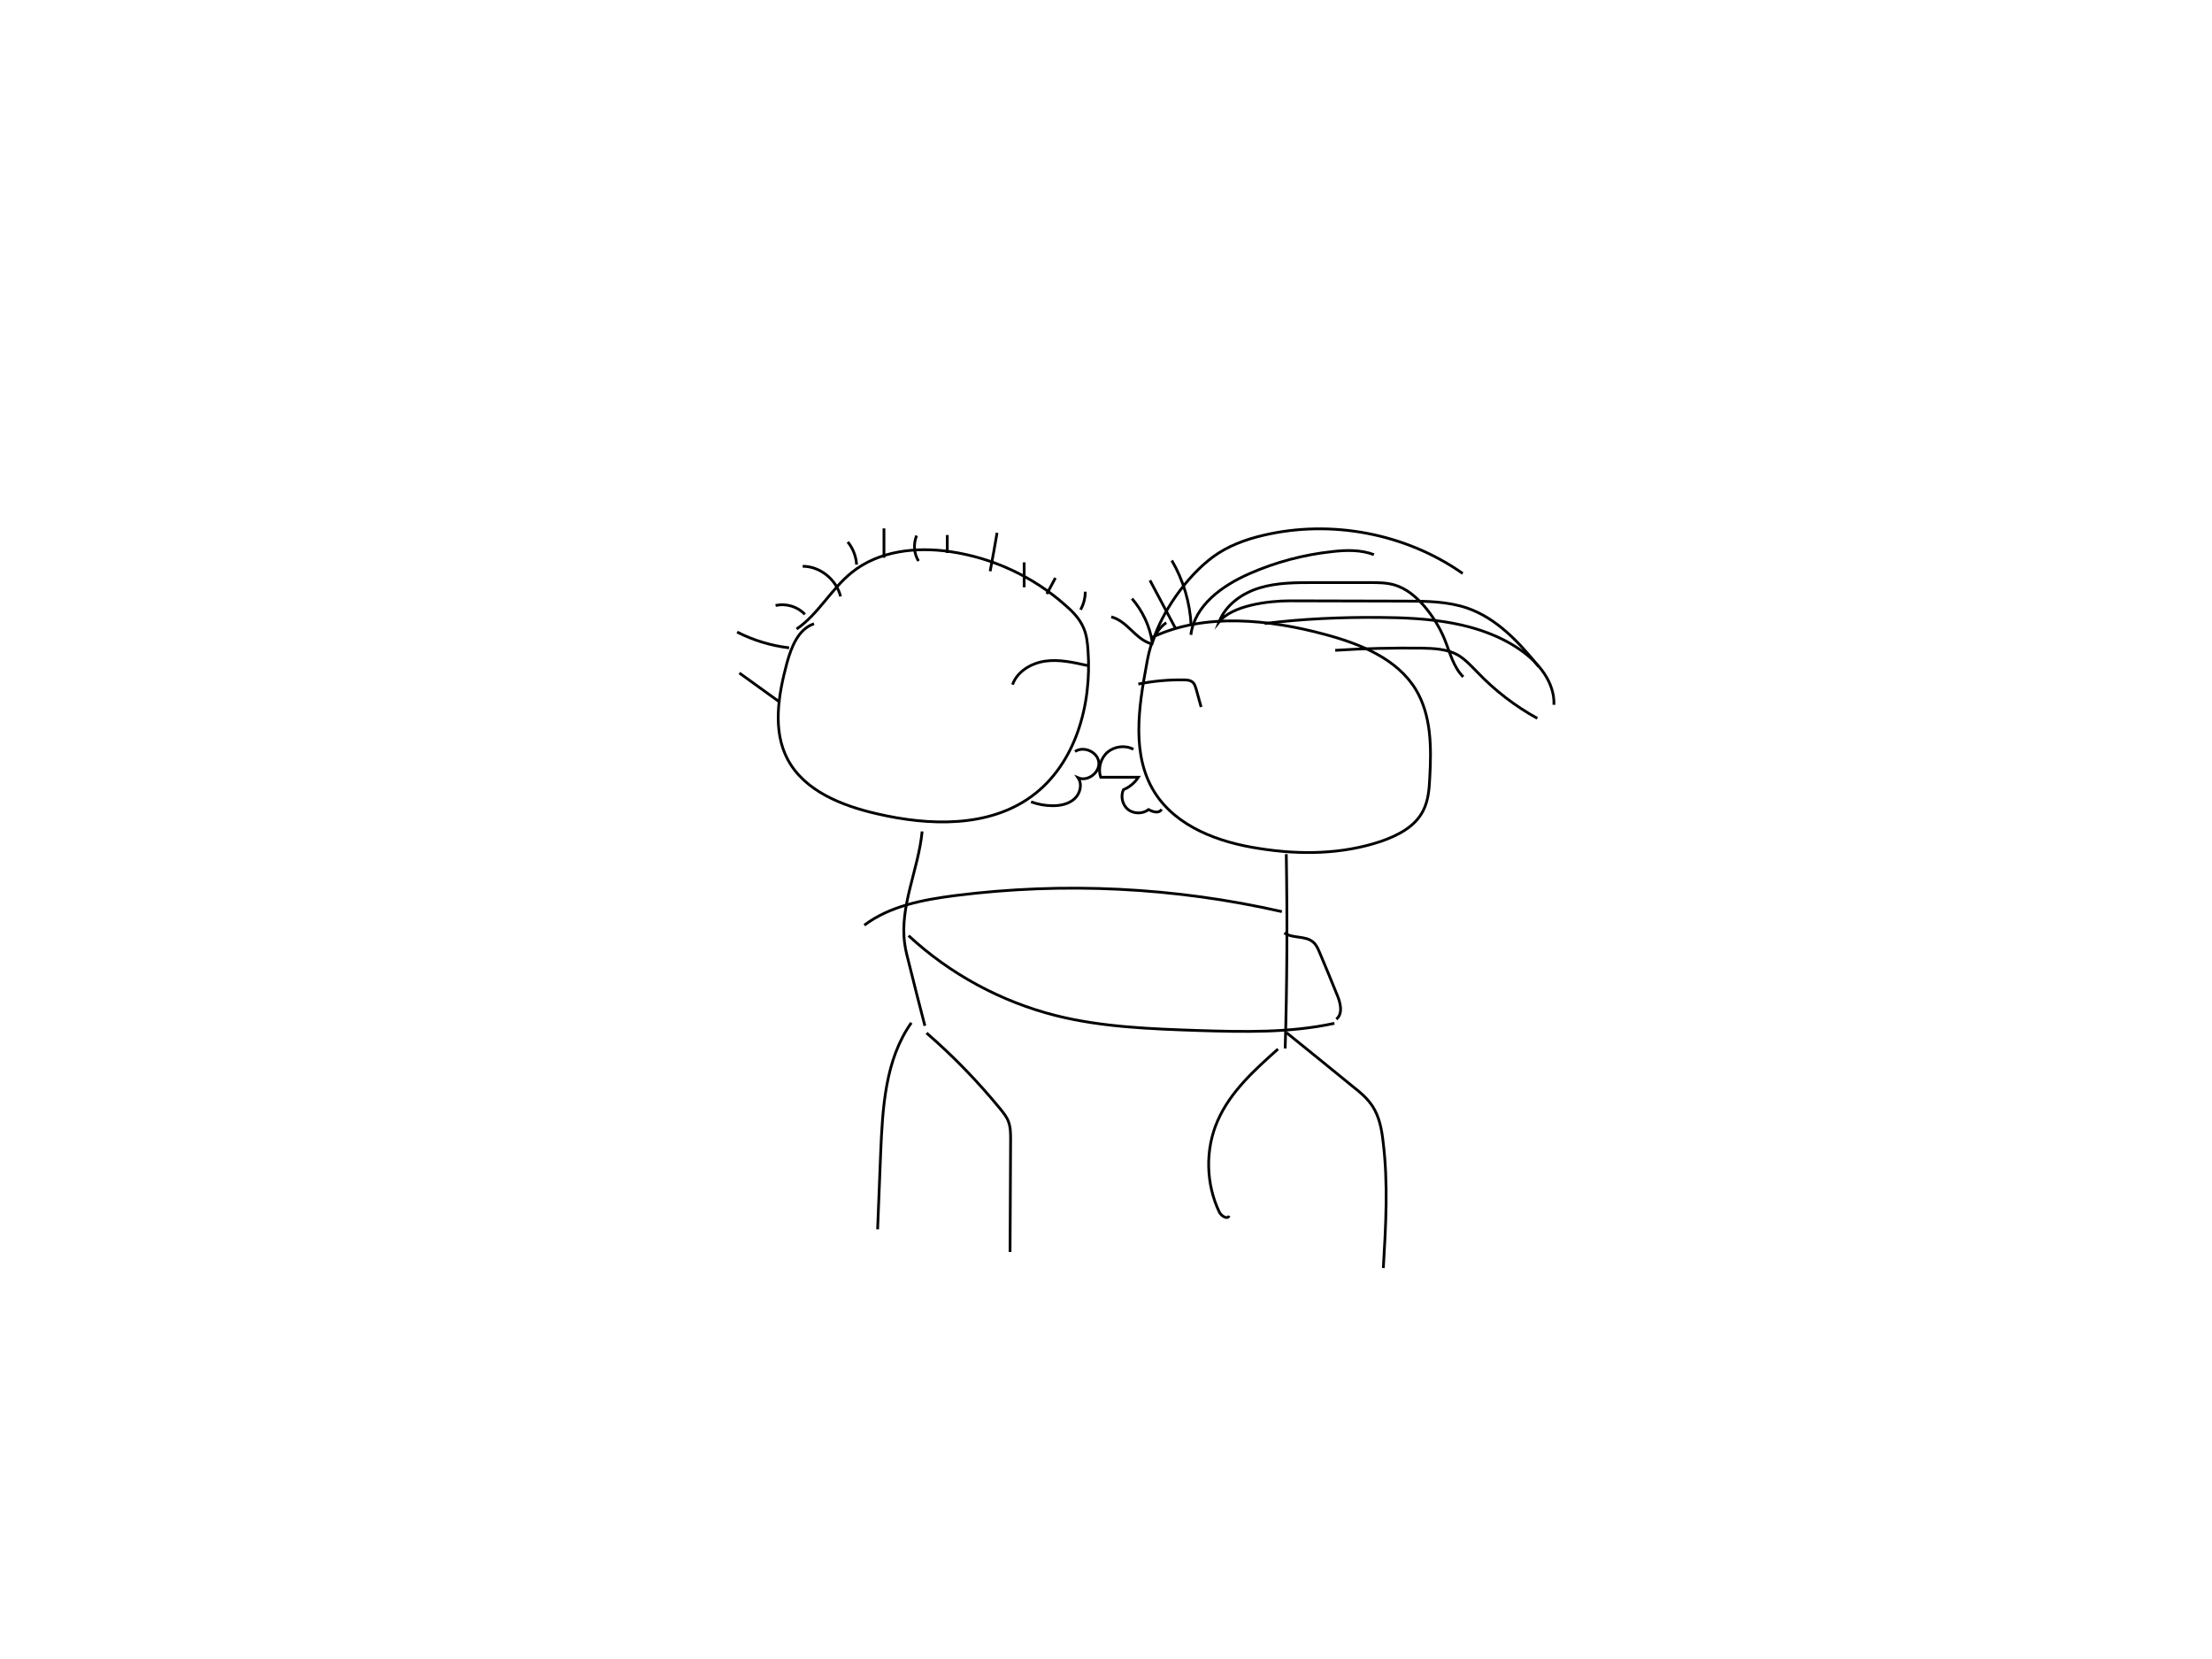
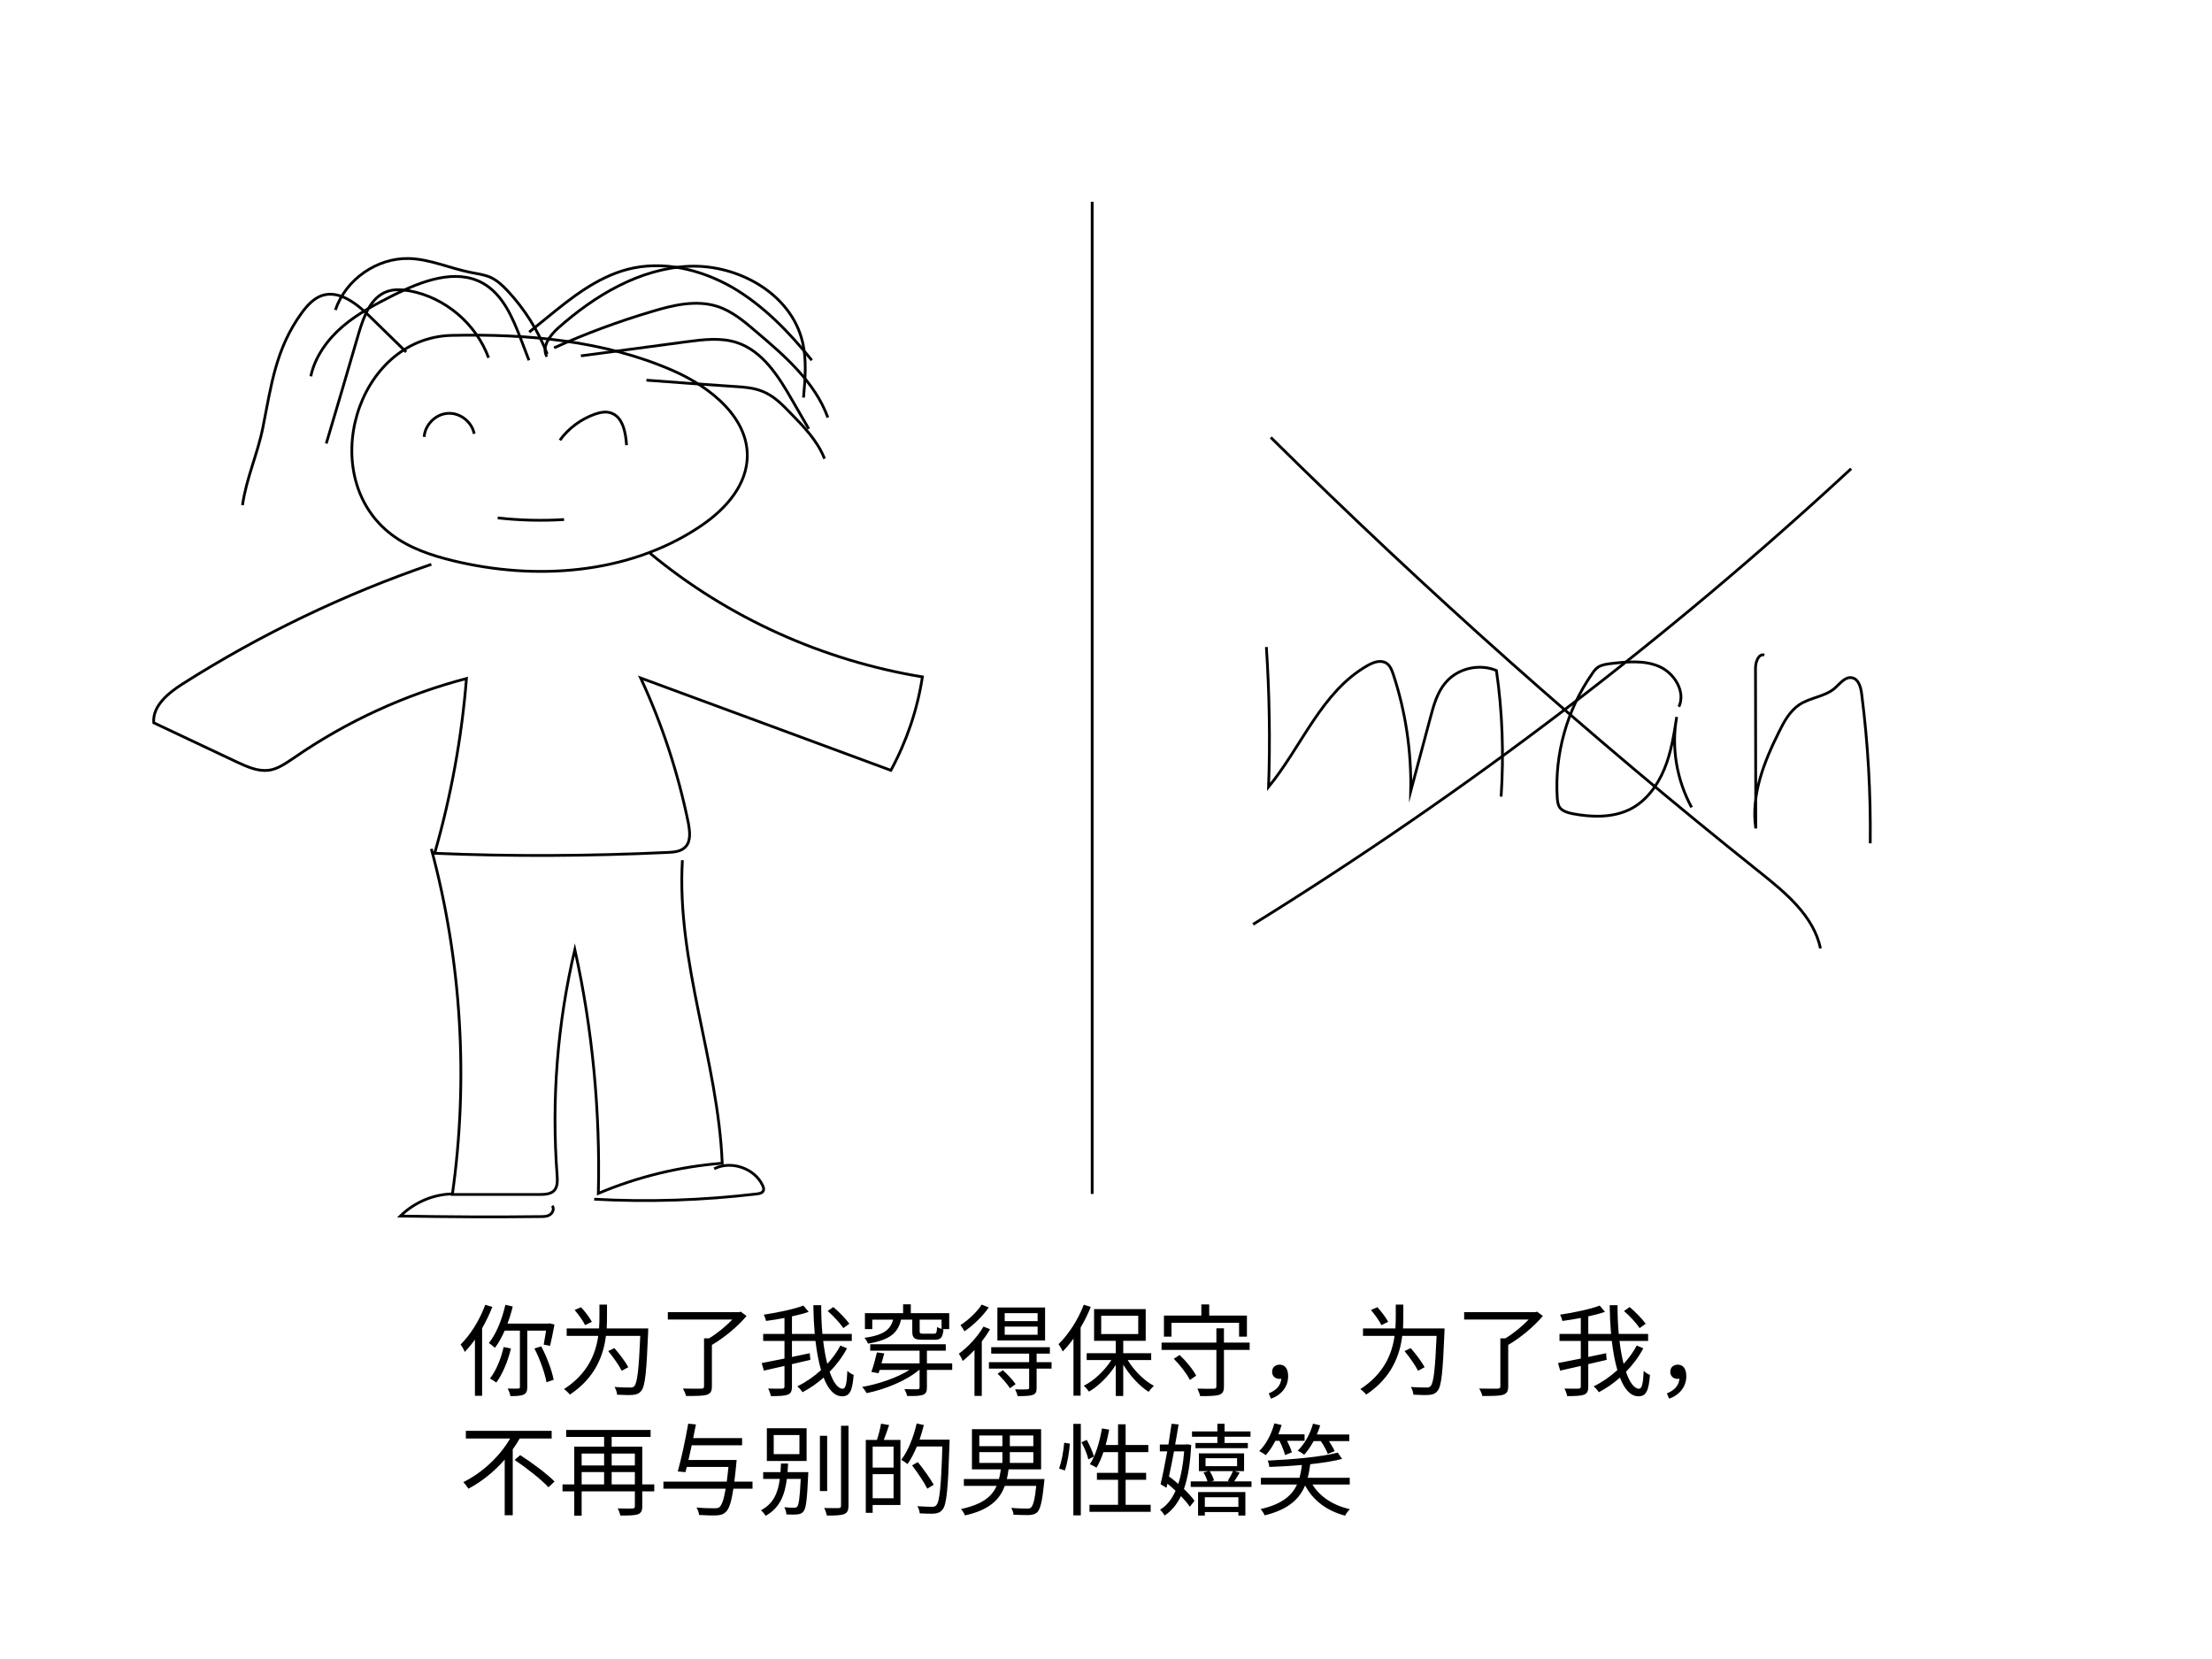
- <svg xmlns="http://www.w3.org/2000/svg" version="1.1" id="page10" x="0px" y="0px" viewBox="0 0 800 600" enable-background="new 0 0 800 600" xml:space="preserve">
-   <path fill="none" stroke="#000000" stroke-miterlimit="10" d="M294.4,225.6c-5.7,1.9-8.2,8.4-9.8,14.2c-3.1,11.5-5.3,24.4,0.3,34.9  c6.1,11.4,19.6,16.7,32.2,19.6c18.9,4.4,40.4,5.1,56-6.3c15.9-11.6,21.8-33.1,20.4-52.7c-0.2-2.9-0.5-5.8-1.7-8.4  c-1.4-3.2-3.9-5.8-6.6-8.1c-11.6-10.3-26.3-17.1-41.6-19.3c-12.3-1.8-25.8-0.3-35.5,7.5c-7.5,6-12.1,15.1-20,20.5" />
-   <path fill="none" stroke="#000000" stroke-miterlimit="10" d="M421.8,225.2c-4.7,3.3-6.1,9.4-7.1,15c-2.9,15.6-5.6,32.9,2.9,46.4  c7.9,12.5,23.3,18.1,38,20.3c14.6,2.3,29.8,2.1,43.8-2.6c6.1-2.1,12.4-5.3,15.3-11.1c1.9-3.7,2.2-7.9,2.4-12  c0.6-10.9,0.6-22.5-5.1-31.9c-6.8-11.1-20-16.4-32.6-19.8c-20.3-5.5-43.7-8-62.7,1" />
-   <path fill="none" stroke="#000000" stroke-miterlimit="10" d="M266.6,228.6c5.9,3,12.2,4.9,18.8,5.7" />
-   <path fill="none" stroke="#000000" stroke-miterlimit="10" d="M280.5,219c3.8-0.9,8,0.4,10.6,3.2" />
-   <path fill="none" stroke="#000000" stroke-miterlimit="10" d="M290.3,204.8c6.3,0,12.2,4.8,13.7,10.9" />
-   <path fill="none" stroke="#000000" stroke-miterlimit="10" d="M306.6,196c1.9,2.3,3,5.2,3.2,8.2" />
-   <path fill="none" stroke="#000000" stroke-miterlimit="10" d="M319.7,191.1c0,3.5,0,7.1,0,10.6" />
-   <path fill="none" stroke="#000000" stroke-miterlimit="10" d="M331.5,193.7c-1.2,3-1,6.5,0.7,9.2" />
-   <path fill="none" stroke="#000000" stroke-miterlimit="10" d="M342.6,193.5c0,2.2,0,4.4,0,6.5" />
-   <path fill="none" stroke="#000000" stroke-miterlimit="10" d="M360.6,192.7c-0.8,4.6-1.6,9.3-2.5,13.9" />
-   <path fill="none" stroke="#000000" stroke-miterlimit="10" d="M370.4,203.4c0,3,0,6,0,9" />
-   <path fill="none" stroke="#000000" stroke-miterlimit="10" d="M381.7,209c-1,1.9-2.1,3.9-3.1,5.8" />
-   <path fill="none" stroke="#000000" stroke-miterlimit="10" d="M392.5,214c0,2.3-0.6,4.6-1.7,6.5" />
-   <path fill="none" stroke="#000000" stroke-miterlimit="10" d="M267.4,243.4c4.9,3.5,9.8,7.1,14.7,10.6" />
-   <path fill="none" stroke="#000000" stroke-miterlimit="10" d="M393.3,240.7c-5-1.1-10.1-2.3-15.2-1.6s-10.2,3.7-11.9,8.5" />
-   <path fill="none" stroke="#000000" stroke-miterlimit="10" d="M529.2,244.8c-3.6-3.6-4.8-8.8-6.7-13.5c-1.8-4.4-4.4-8.6-7.5-12.2  c-2.9-3.3-6.3-6.2-10.5-7.5c-3-0.9-6.1-0.9-9.2-0.9c-6.7,0-13.4,0-20.1,0c-6.6,0-13.3,0-19.6,1.9s-12.3,6.1-14.7,12.3  c4.8-6,17.9-7.6,25.6-7.6c14,0,27.9,0.1,41.9,0.1c7.5,0,15.1,0.1,22.2,2.5c10.7,3.7,18.8,12.4,25.9,21.2" />
-   <path fill="none" stroke="#000000" stroke-miterlimit="10" d="M457.4,225.5c13.7-1.7,27.6-2.3,41.4-2.2c17.7,0.1,36.4,1.6,51,11.7  c6.7,4.6,12.5,11.8,12.2,19.9" />
-   <path fill="none" stroke="#000000" stroke-miterlimit="10" d="M482.9,235.2c10.4-0.7,20.8-0.9,31.2-0.8c4.5,0.1,9.1,0.3,13,2.4  c2.8,1.6,5,4.1,7.3,6.4c6.3,6.6,13.6,12.2,21.6,16.6" />
-   <path fill="none" stroke="#000000" stroke-miterlimit="10" d="M430.7,229.6c1.3-10.6,11.3-17.8,21.1-22.1c9.5-4.2,19.7-6.9,30-8  c5.1-0.6,10.4-0.7,15.1,1.1" />
-   <path fill="none" stroke="#000000" stroke-miterlimit="10" d="M529,207.4c-20.6-14.5-47.6-19.6-72.1-13.8  c-6.5,1.5-12.9,3.9-18.2,7.8c-9.6,7.1-18.7,20.1-22.1,31.5c-6-1.6-8.7-8.2-14.7-9.8" />
-   <path fill="none" stroke="#000000" stroke-miterlimit="10" d="M411.7,247.4c5.4-1.1,10.9-1.6,16.5-1.5c1.1,0,2.4,0.1,3.2,0.9  c0.7,0.6,0.9,1.5,1.2,2.4c0.6,2.2,1.2,4.3,1.8,6.5" />
-   <path fill="none" stroke="#000000" stroke-miterlimit="10" d="M409.4,216.5c3.8,4.4,6.4,9.9,7.3,15.6" />
-   <path fill="none" stroke="#000000" stroke-miterlimit="10" d="M415.9,209.9c3,5.7,6.1,11.4,9.1,17.1" />
-   <path fill="none" stroke="#000000" stroke-miterlimit="10" d="M423.8,202.7c4.2,7.2,6.6,15.3,7,23.6" />
-   <path fill="none" stroke="#000000" stroke-miterlimit="10" d="M388.8,271.8c3.1-2.1,8.2,0.1,8.6,3.9c0.4,3.7-4,7.1-7.5,5.6  c1.6,2.3,0.8,5.7-1.3,7.6c-2.1,1.9-5,2.5-7.9,2.5c-2.7,0-5.3-0.5-7.8-1.4" />
-   <path fill="none" stroke="#000000" stroke-miterlimit="10" d="M409.9,271c-2.9-1.6-6.8-1.1-9.3,1s-3.6,5.9-2.5,9.1  c4.5,0,9.1,0,13.6,0c-1.3,2-3.2,3.6-5.4,4.5c-1.1,2.4-0.4,5.5,1.7,7.2c2.1,1.6,5.3,1.6,7.4,0c1.7,0.9,3.8,1.5,4.7-0.1" />
-   <path fill="none" stroke="#000000" stroke-miterlimit="10" d="M333.5,300.7c-1.3,13.7-8.2,27-6.3,40.6c0.3,2.3,0.9,4.6,1.5,6.9  c1.9,7.6,3.8,15.2,5.8,22.8" />
-   <path fill="none" stroke="#000000" stroke-miterlimit="10" d="M465.2,308.9c0.4,23.4,0.3,46.9-0.4,70.3" />
-   <path fill="none" stroke="#000000" stroke-miterlimit="10" d="M329.6,369.9c-9.5,13.4-10.4,30.8-11.1,47.2  c-0.4,9.2-0.7,18.4-1.1,27.5" />
-   <path fill="none" stroke="#000000" stroke-miterlimit="10" d="M335.1,373.6c9.7,8.4,18.6,17.6,26.7,27.5c1.1,1.4,2.3,2.8,2.9,4.5  c0.8,2.1,0.8,4.3,0.8,6.5c-0.1,13.6-0.1,27.1-0.2,40.7" />
-   <path fill="none" stroke="#000000" stroke-miterlimit="10" d="M328.6,338.4c15,13.9,33.5,23.9,53.3,28.9c16.8,4.2,34.2,4.8,51.5,5.4  c16.5,0.5,33.1,0.9,49.2-2.6" />
-   <path fill="none" stroke="#000000" stroke-miterlimit="10" d="M463.6,329.7c-38.6-8.8-78.8-10.8-118.2-5.8  c-11.5,1.5-23.5,3.7-32.8,10.7" />
-   <path fill="none" stroke="#000000" stroke-miterlimit="10" d="M464.5,337.4c3,2.1,7.6,0.9,10.4,3.3c1.2,1,1.8,2.5,2.4,3.9  c2.1,5,4.2,10,6.2,15c1.3,3,2.3,7-0.2,9" />
-   <path fill="none" stroke="#000000" stroke-miterlimit="10" d="M462.2,379.4c-8.5,7.6-17.2,15.4-21.8,25.9  c-4.6,10.4-4.3,22.9,0.6,33.1c0.7,1.4,3,2.8,3.5,1.3" />
-   <path fill="none" stroke="#000000" stroke-miterlimit="10" d="M465.3,373.5c8,6.5,16,12.9,23.9,19.4c2.7,2.1,5.3,4.3,7.2,7.2  c2.4,3.7,3.3,8.2,3.8,12.7c1.9,15.2,1,30.5,0.1,45.8" />
+ <svg xmlns="http://www.w3.org/2000/svg" version="1.1" id="page12" x="0px" y="0px" viewBox="0 0 800 600" enable-background="new 0 0 800 600" xml:space="preserve">
+   <line fill="none" stroke="#000000" stroke-miterlimit="10" x1="395" y1="73" x2="395" y2="431.8" />
+   <path fill="none" stroke="#000000" stroke-miterlimit="10" d="M141.7,193.4c6.5,4.9,14.4,7.5,22.2,9.4c29.7,7.2,62.8,4.9,88.4-11.8  c8.8-5.7,17-14,17.9-24.5c1.2-15-13.1-26.5-26.9-32.5c-24.9-10.9-52.8-13.3-80-12.7C128.8,122.2,114,172.5,141.7,193.4z" />
+   <path fill="none" stroke="#000000" stroke-miterlimit="10" d="M180,187.3c8,0.9,16,1.1,24,0.6" />
+   <path fill="none" stroke="#000000" stroke-miterlimit="10" d="M153.4,158c0.3-4.4,4.2-8.3,8.6-8.5c4.4-0.3,8.7,3.1,9.5,7.4" />
+   <path fill="none" stroke="#000000" stroke-miterlimit="10" d="M202.5,159.2c3.1-4.3,7.6-7.6,12.6-9.4c1.8-0.6,3.8-1.1,5.7-0.5  c4.4,1.3,5.5,7,5.8,11.7" />
+   <path fill="none" stroke="#000000" stroke-miterlimit="10" d="M146.9,127.3c-4.4-4.3-8.7-8.5-13.1-12.8c-4.8-4.7-11.1-9.7-17.4-7.6  c-3.1,1.1-5.4,3.7-7.3,6.3c-9.4,12.9-11,26.2-14,41.3c-1.9,9.6-6,18.4-7.4,28.2" />
+   <path fill="none" stroke="#000000" stroke-miterlimit="10" d="M176.7,129.4c-4.5-12.3-15.7-21.8-28.5-24.2c-2.8-0.5-5.8-0.7-8.4,0.3  c-5.8,2.2-8.2,8.9-10,14.8c-3.9,13.4-7.8,26.7-11.8,40.1" />
+   <path fill="none" stroke="#000000" stroke-miterlimit="10" d="M191.3,130.3c-1-2.5-1.9-5.1-2.9-7.6c-3-7.8-6.5-16.2-13.8-20.3  c-9.8-5.4-21.9-0.8-32,4.2c-6.5,3.3-13.1,6.7-18.6,11.4s-10.1,11-11.6,18.1" />
+   <path fill="none" stroke="#000000" stroke-miterlimit="10" d="M197.8,129c-2.1-3.5,1.1-7.7,4.1-10.4c13.3-11.8,29.5-21.5,47.3-22.3  c17.8-0.7,36.8,9.9,41,27.2c1.6,6.6,1,13.6,0.4,20.3" />
+   <path fill="none" stroke="#000000" stroke-miterlimit="10" d="M210.1,128.7c12.7-1.7,25.5-3.4,38.2-5.1c6.1-0.8,12.4-1.6,18.2,0.3  c9.4,3.1,15.2,12.4,20.1,21c2,3.4,3.9,6.8,5.9,10.2" />
+   <path fill="none" stroke="#000000" stroke-miterlimit="10" d="M200.4,125.8c11.5-5.2,23.4-9.6,35.6-13.2c7.6-2.3,15.8-4.2,23.4-1.8  c5.3,1.7,9.7,5.4,13.9,9c10.5,8.9,21.4,18.3,26.1,31.2" />
+   <path fill="none" stroke="#000000" stroke-miterlimit="10" d="M233.8,137.5c10.7,0.8,21.5,1.6,32.2,2.3c3.4,0.2,6.8,0.5,9.9,1.8  c4,1.6,7.1,4.8,10.1,7.9c4.8,4.9,9.7,10,12.2,16.4" />
+   <path fill="none" stroke="#000000" stroke-miterlimit="10" d="M191.4,120.1c2.1-1.7,4.2-3.4,6.3-5.1c8.9-7.3,18.2-14.7,29.3-17.6  c12.7-3.3,26.4,0,37.8,6.5c11.3,6.6,20.6,16.2,28.8,26.4" />
+   <path fill="none" stroke="#000000" stroke-miterlimit="10" d="M197.9,128c-3.3-8.5-8.2-16.3-14.4-22.9c-1.8-1.9-3.7-3.7-6.1-4.8  c-2.3-1-4.8-1.3-7.3-1.8c-7.5-1.5-14.6-4.8-22.2-5c-11.6-0.3-22.9,7.6-26.6,18.6" />
+   <path fill="none" stroke="#000000" stroke-miterlimit="10" d="M156,204.1c-31.5,10.8-61.7,25.3-89.9,43.2c-5.2,3.3-11,8-10.5,14.1  c10.1,4.8,20.2,9.5,30.3,14.3c3.5,1.6,7.2,3.3,11.1,2.9c3.5-0.4,6.4-2.6,9.3-4.5c18.9-13.1,40.2-22.9,62.4-28.7  c-1.7,21.4-5.6,42.6-11.5,63.2c28.1,1.2,56.2,1,84.2-0.3c2.3-0.1,4.9-0.3,6.5-2c2-2.1,1.6-5.5,1.1-8.4c-3.7-18.2-9.5-35.9-17.3-52.7  c30.2,11.1,60.4,22.3,90.5,33.4c5.7-10.5,9.6-22,11.4-33.8c-36-5.9-70.4-21.4-98.5-44.7" />
+   <path fill="none" stroke="#000000" stroke-miterlimit="10" d="M156,307c10.9,40.6,13.5,83.4,7.6,125c10.5,0,21.1,0,31.6,0  c1.8,0,3.9-0.1,5.2-1.4c1.3-1.4,1.2-3.5,1.1-5.4c-2.1-27.4,0.1-55.1,6.4-81.8c6.4,28.9,9.2,58.6,8.5,88.2c14.2-6,29.4-9.7,44.8-10.9  c-1.5-36.9-16.6-72.7-14.4-109.6" />
+   <path fill="none" stroke="#000000" stroke-miterlimit="10" d="M164,431.8c-7.1,0-14.1,3-19.2,8c16.8,0.3,33.7,0.4,50.5,0.2  c1.3,0,2.6,0,3.6-0.7c1.1-0.7,1.6-2.3,0.8-3.2" />
+   <path fill="none" stroke="#000000" stroke-miterlimit="10" d="M258.3,422.7c6.1-3.1,14.6-0.2,17.5,6c0.3,0.6,0.5,1.3,0.3,1.9  c-0.4,0.9-1.5,1.1-2.4,1.2c-19.5,2.3-39.2,3-58.8,1.9" />
+   <text transform="matrix(1 0 0 1 166 502)">
+     <tspan x="0" y="0" font-family="'YouYuan'" font-size="36px">你为了我穿得保守，为了我，</tspan>
+     <tspan x="0" y="43.2" font-family="'YouYuan'" font-size="36px">不再与别的男性嬉笑</tspan>
+   </text>
+   <path fill="none" stroke="#000000" stroke-miterlimit="10" d="M458,234c1.1,16.8,1.4,33.7,0.8,50.6c12.1-14.8,19.2-34.5,35.8-43.9  c2.1-1.2,4.8-2.2,6.9-0.8c1.3,0.9,1.9,2.5,2.4,4c4.5,13.6,6.6,28,6.3,42.3c2.4-8.9,4.7-17.7,7.1-26.6c1.2-4.5,2.5-9.3,5.6-12.8  c4.3-5.1,12.1-6.9,18.3-4.3c2.2,15.1,2.7,30.4,1.7,45.6" />
+   <path fill="none" stroke="#000000" stroke-miterlimit="10" d="M607.2,255.6c2.5-5.4-1.6-12.1-7-14.5s-11.7-1.8-17.7-1.1  c-1.5,0.2-3.1,0.4-4.4,1.2c-1,0.6-1.7,1.6-2.3,2.5c-9.1,13-13.6,29.1-12.6,44.9c0.1,1.1,0.2,2.3,0.8,3.3c1,1.5,3,2,4.8,2.4  c6.9,1.3,14.4,1.5,20.7-1.6c5.8-2.9,9.9-8.5,12.4-14.5c2.5-6,3.5-12.5,4.5-18.9c-2,11.1,0,22.8,5.4,32.7" />
+   <path fill="none" stroke="#000000" stroke-miterlimit="10" d="M638.1,236.9c-2.1-0.6-3.2,2.5-3.2,4.7c0,19.3,0.1,38.7,0.1,58  c-1.8-12,3-24.1,8.4-34.9c1.8-3.7,3.9-7.5,7.3-9.8c4-2.7,9.4-2.9,13-6.1c1.8-1.6,3.6-4.1,6-3.7c2.5,0.4,3.3,3.5,3.6,5.9  c2.3,17.9,3.3,35.9,3.1,54" />
+   <path fill="none" stroke="#000000" stroke-miterlimit="10" d="M669.5,169.5c-66.6,61.7-139.2,117-216.3,164.8" />
+   <path fill="none" stroke="#000000" stroke-miterlimit="10" d="M459.6,158.2c56.1,55.5,115.1,108,176.8,157.2  c9.4,7.5,19.5,15.8,22,27.6" />
</svg>
